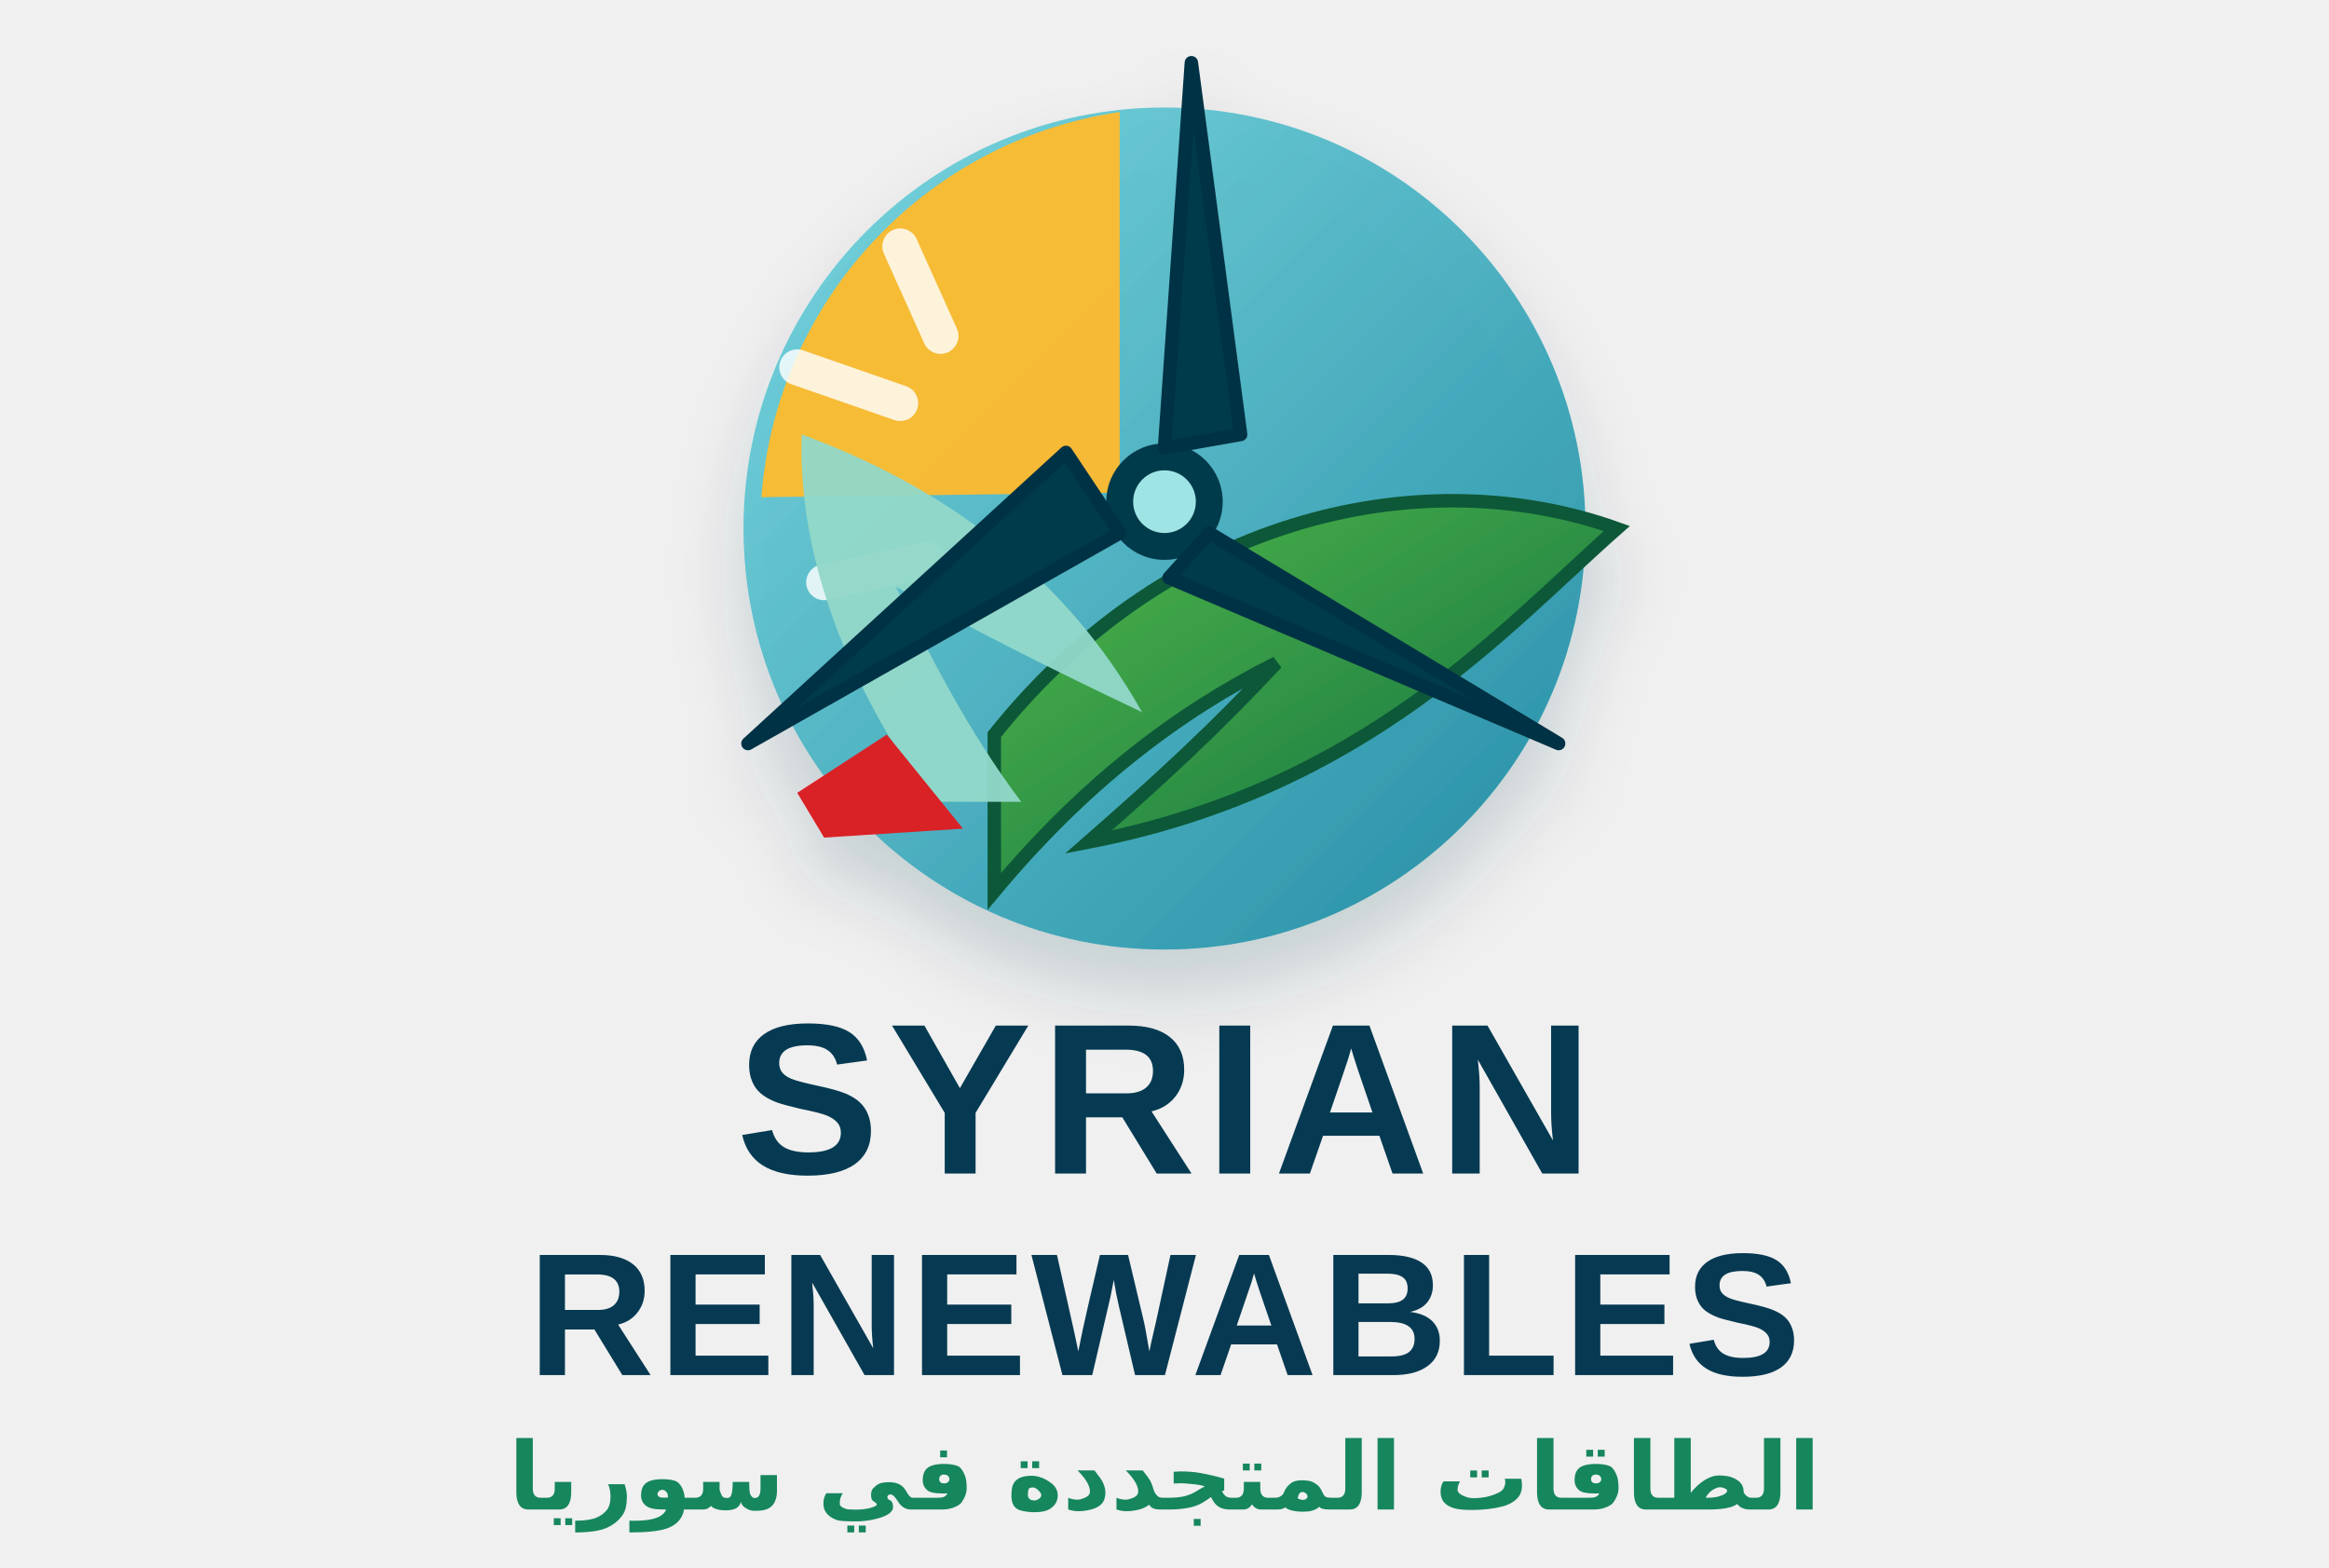
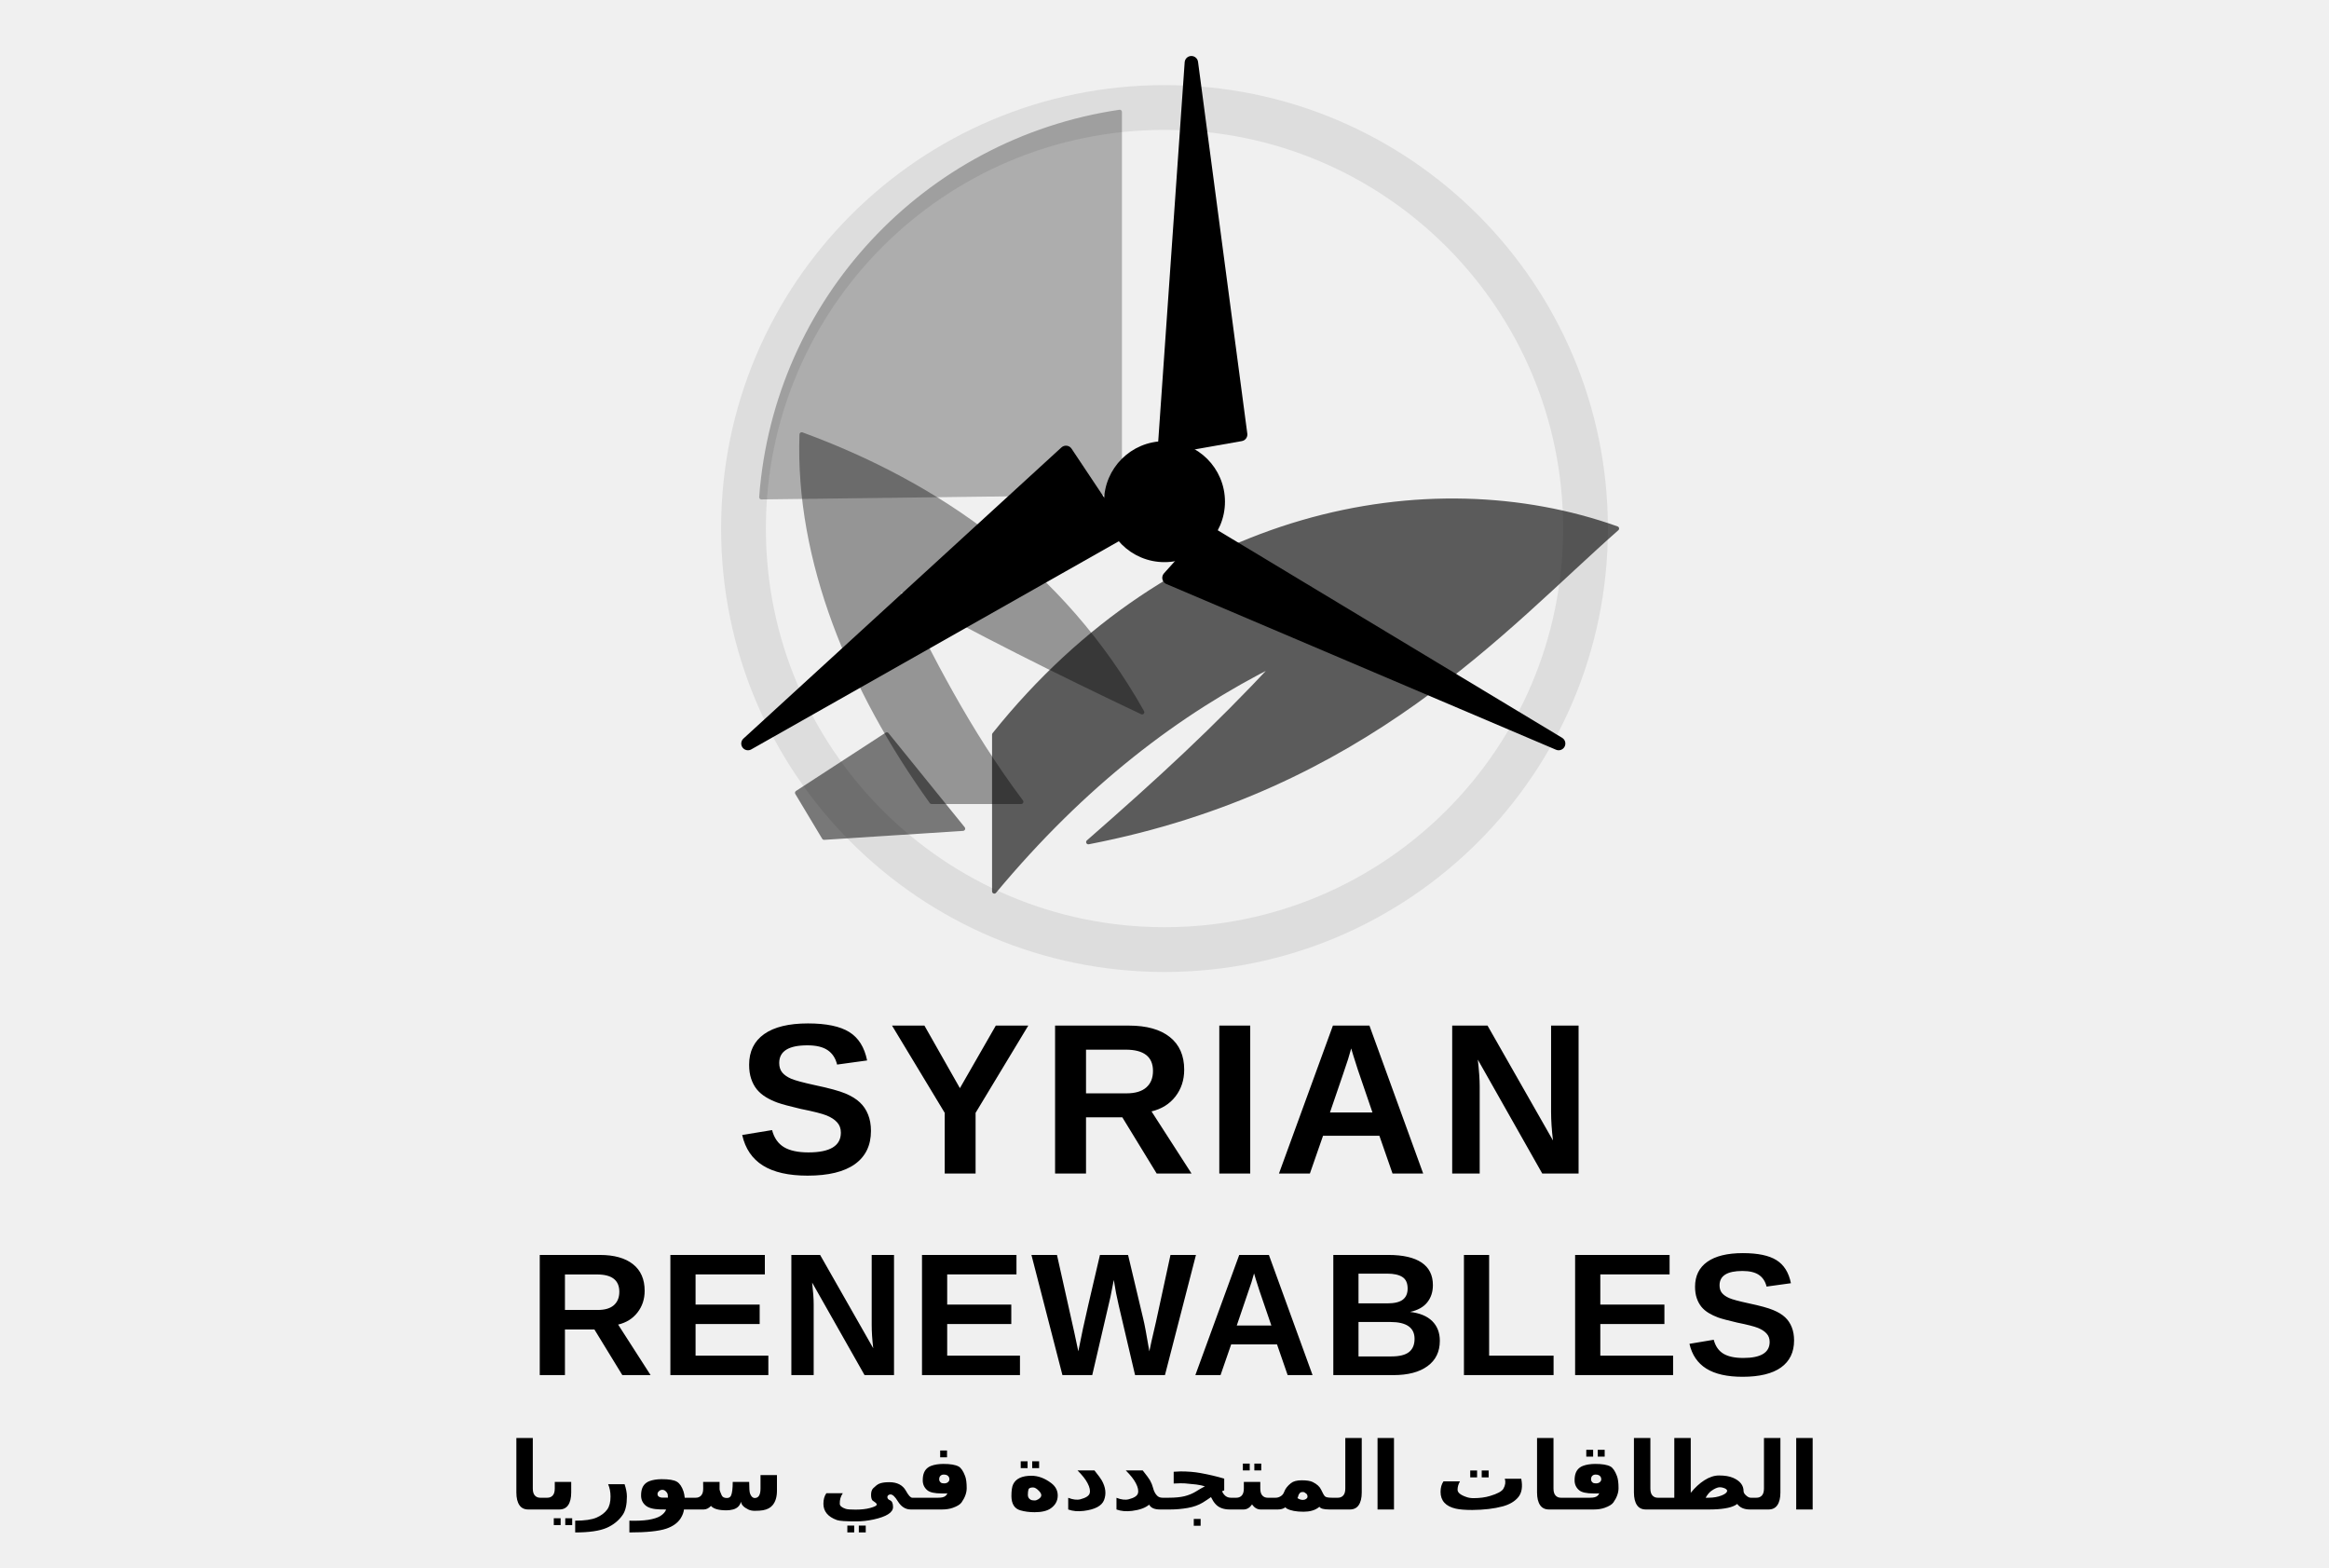
<svg xmlns="http://www.w3.org/2000/svg" viewBox="0 0 520 350" role="img" aria-labelledby="title desc">
-   <defs>
-     <linearGradient id="sea" x1="0" x2="1" y1="0" y2="1">
-       <stop offset="0" stop-color="#75D6DF" />
-       <stop offset="1" stop-color="#1D8AA2" />
-     </linearGradient>
-     <linearGradient id="green" x1="0" x2="1" y1="0" y2="1">
-       <stop offset="0" stop-color="#51B848" />
-       <stop offset="1" stop-color="#0E6D43" />
-     </linearGradient>
-     <filter id="soft" x="-20%" y="-20%" width="140%" height="140%">
-       <feDropShadow dx="0" dy="10" stdDeviation="8" flood-color="#0C4250" flood-opacity="0.18" />
-     </filter>
-   </defs>
-   <g filter="url(#soft)">
-     <circle cx="260" cy="118" r="94" fill="url(#sea)" opacity="0.95" />
-     <path d="M170 111A94 94 0 0 1 250 25v85z" fill="#FDBA2D" opacity="0.95" />
-     <path d="M201 55l9 20M178 82l23 8M184 130l23-5" stroke="#fff" stroke-width="8" stroke-linecap="round" opacity="0.82" />
-     <path d="M222 164c40-50 97-61 139-46-25 22-56 58-118 70 16-14 28-25 42-40-22 11-43 27-63 51z" fill="url(#green)" stroke="#0B5838" stroke-width="3" />
-     <path d="M208 179c-18-25-30-54-29-82 30 11 58 30 76 62-19-9-37-18-55-28 8 16 16 32 28 48z" fill="#92D8C9" opacity="0.95" />
-     <circle cx="260" cy="112" r="13" fill="#063A4C" />
-     <path d="M260 100L266 14l11 83zM250 119l-83 47 71-65zM270 119l78 47-87-37z" fill="#063A4C" stroke="#053244" stroke-width="3" stroke-linejoin="round" />
-     <circle cx="260" cy="112" r="7" fill="#9EE4E5" />
-     <path d="M178 177l20-13 17 21-31 2z" fill="#D92128" />
+   <g fill="currentColor" stroke="currentColor" stroke-linejoin="round">
+     <circle cx="260" cy="118" r="94" opacity="0.08" stroke-width="10" fill="none" />
+     <path d="M170 111A94 94 0 0 1 250 25v85z" opacity="0.28" />
+     <path d="M222 164c40-50 97-61 139-46-25 22-56 58-118 70 16-14 28-25 42-40-22 11-43 27-63 51z" opacity="0.62" />
+     <path d="M208 179c-18-25-30-54-29-82 30 11 58 30 76 62-19-9-37-18-55-28 8 16 16 32 28 48z" opacity="0.38" />
+     <circle cx="260" cy="112" r="13" />
+     <path d="M260 100L266 14l11 83zM250 119l-83 47 71-65zM270 119l78 47-87-37z" stroke-width="3" />
+     <circle cx="260" cy="112" r="7" opacity="0.18" />
+     <path d="M178 177l20-13 17 21-31 2z" opacity="0.5" />
  </g>
-   <text x="260" y="262" text-anchor="middle" font-family="Arial, Helvetica, sans-serif" font-weight="900" font-size="48" fill="#053A52" letter-spacing="2">SYRIAN</text>
-   <text x="260" y="307" text-anchor="middle" font-family="Arial, Helvetica, sans-serif" font-weight="900" font-size="39" fill="#073A52" letter-spacing="1">RENEWABLES</text>
-   <text x="260" y="337" text-anchor="middle" font-family="Tahoma, Arial, sans-serif" font-weight="700" font-size="21" fill="#16865D">الطاقات المتجددة في سوريا</text>
+   <text x="260" y="262" text-anchor="middle" font-family="Arial, Helvetica, sans-serif" font-weight="900" font-size="48" fill="currentColor" letter-spacing="2">SYRIAN</text>
+   <text x="260" y="307" text-anchor="middle" font-family="Arial, Helvetica, sans-serif" font-weight="900" font-size="39" fill="currentColor" letter-spacing="1">RENEWABLES</text>
+   <text x="260" y="337" text-anchor="middle" font-family="Tahoma, Arial, sans-serif" font-weight="700" font-size="21" fill="currentColor">الطاقات المتجددة في سوريا</text>
</svg>
